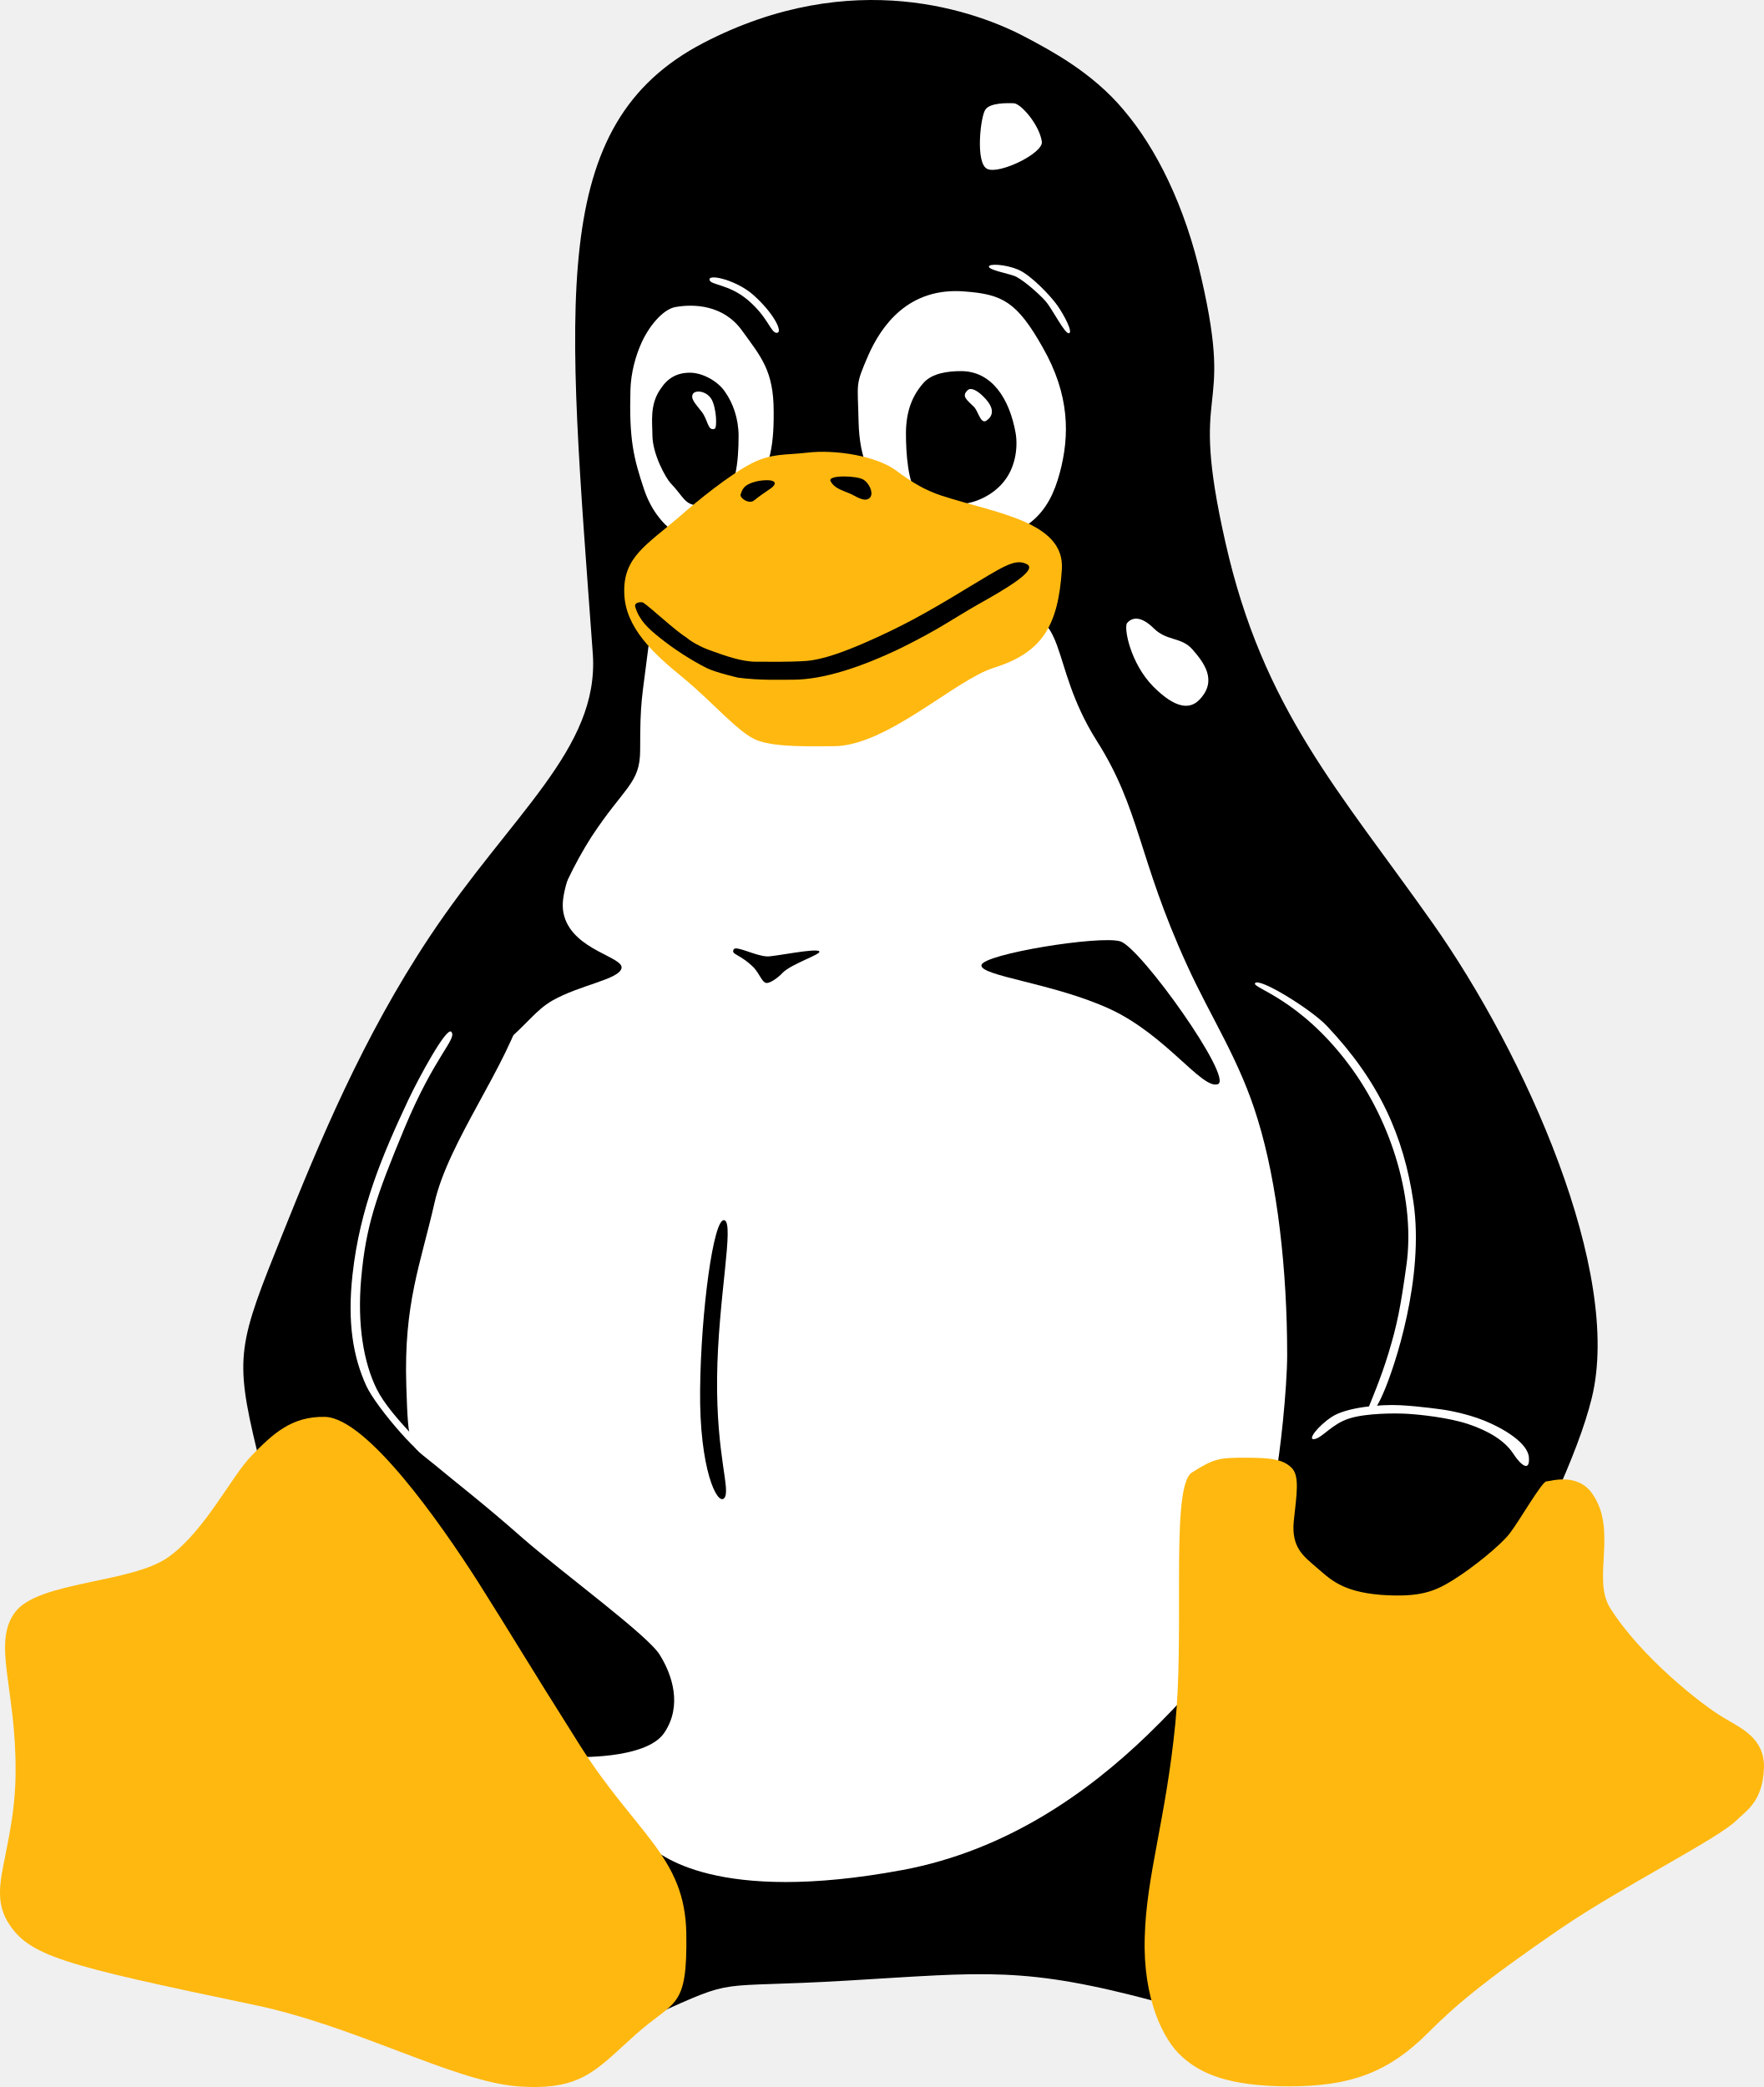
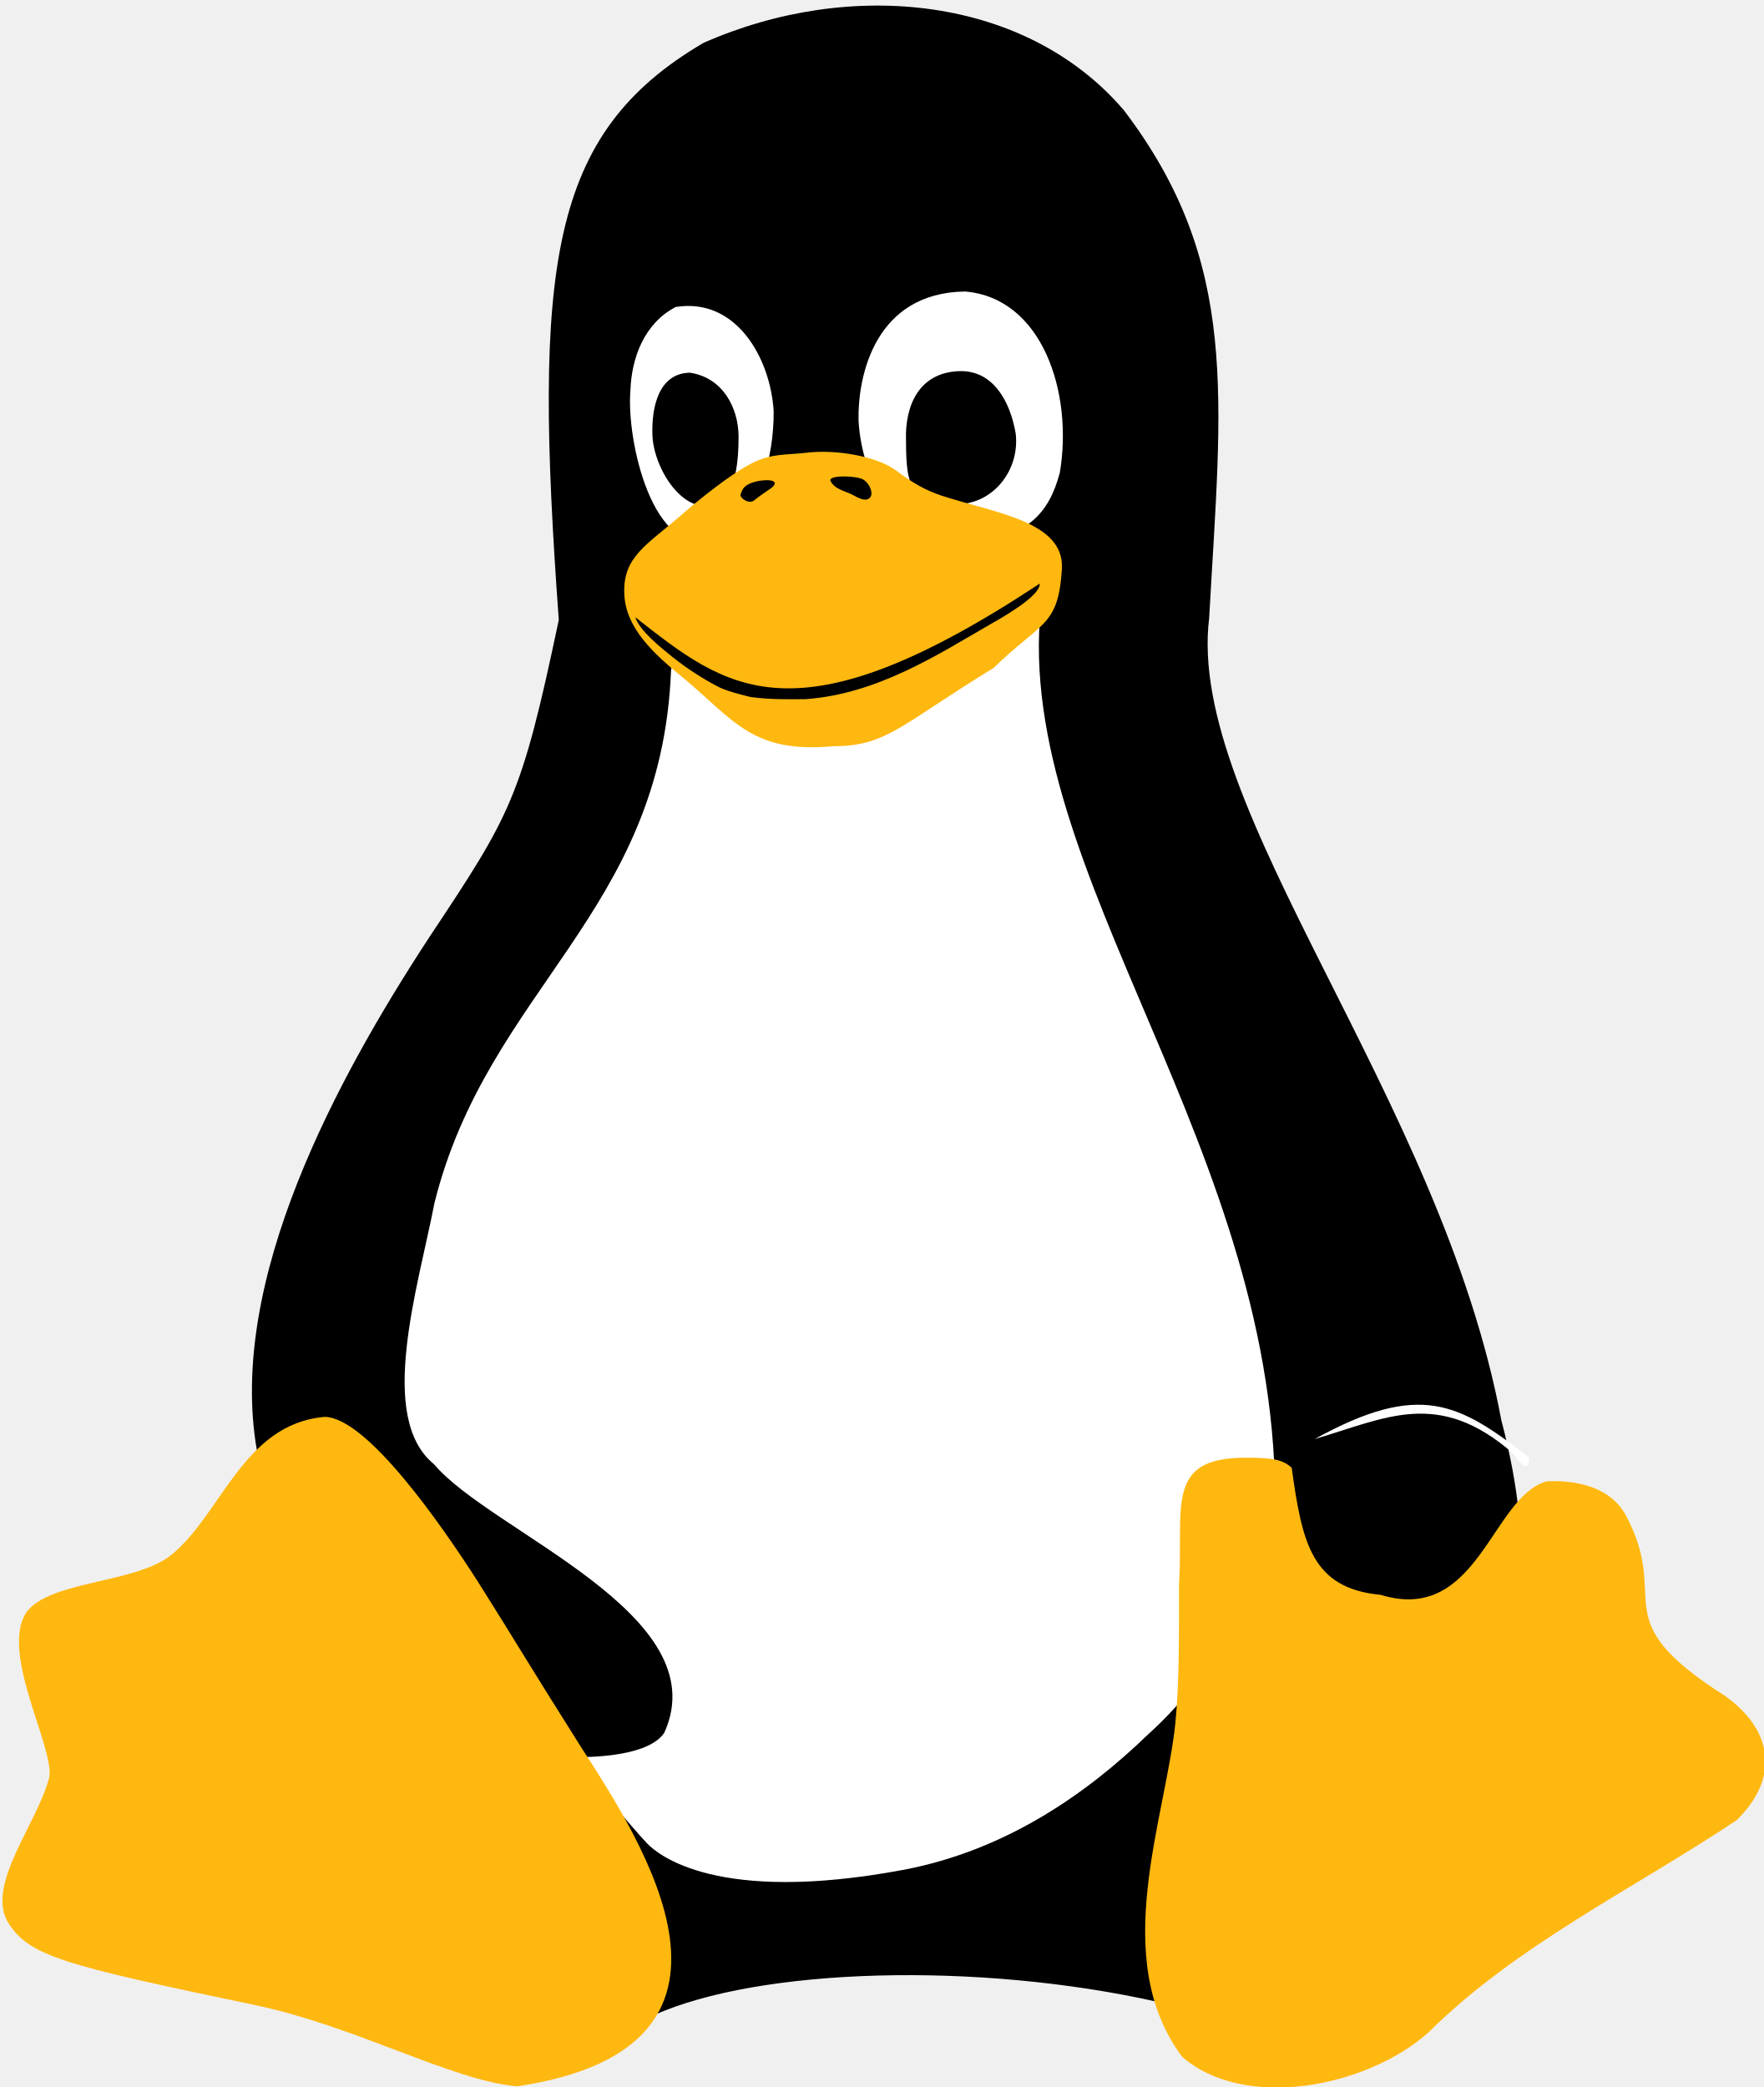
- <svg xmlns="http://www.w3.org/2000/svg" width="310.96" height="367.914">
-   <defs>
+ <svg xmlns="http://www.w3.org/2000/svg" width="310.96" height="367.914" id="svg3131" version="1.1">
+   <defs id="defs3133">
    <marker id="ArrowEnd" viewBox="0 0 10 10" refX="0" refY="5" markerUnits="strokeWidth" markerWidth="4" markerHeight="3" orient="auto">
-       <path d="M 0 0 L 10 5 L 0 10 z" />
+       <path d="M 0 0 L 10 5 L 0 10 z" id="path3136" />
    </marker>
    <marker id="ArrowStart" viewBox="0 0 10 10" refX="10" refY="5" markerUnits="strokeWidth" markerWidth="4" markerHeight="3" orient="auto">
-       <path d="M 10 0 L 0 5 L 10 10 z" />
+       <path d="M 10 0 L 0 5 L 10 10 z" id="path3139" />
    </marker>
  </defs>
-   <g>
- </g>
-   <g>
-     <path style="stroke:none; fill:#000000" d="M 280.594 246.472C 275.837 266.04 251.731 306.918 238.928 324.908C 226.116 342.968 227.704 359.228 204.028 352.902C 180.421 346.566 173.804 347.715 149.409 349.154C 125.161 350.593 130.409 348.434 115.227 355.271C 100.116 362.106 49.384 272.378 45.286 255.677C 41.248 238.986 42.023 236.911 49.814 217.516C 56.251 201.486 63.881 182.979 75.72 165.157C 90.092 143.52 105.653 132.056 104.503 115.285C 99.976 53.039 96.378 21.957 124.002 7.564C 150.347 -6.107 172.366 2.018 181.071 6.695C 184.809 8.714 192.444 12.602 198.121 19.438C 203.807 26.125 208.915 36.279 211.793 49.082C 217.699 74.778 209.355 66.282 216.041 95.715C 222.667 125.069 236.119 139.461 252.53 162.708C 268.931 185.956 286.062 224.304 280.594 246.472z" />
-     <g>
-       <path style="stroke:none; fill:#000000" d="M 231.514 150.021C 232.184 149.554 232.259 148.849 231.718 148.058C 231.172 147.259 230.407 147.024 229.771 147.458C 229.235 147.824 229.168 148.274 229.526 149.22L 229.751 149.815C 229.919 150.257 229.884 150.502 229.635 150.671C 229.315 150.892 228.88 150.718 228.552 150.24C 228.352 149.946 228.267 149.639 228.316 149.403C 228.356 149.251 228.428 149.145 228.648 148.946L 228.254 148.371C 227.48 148.938 227.404 149.643 228.018 150.539C 228.608 151.403 229.41 151.662 230.07 151.21C 230.581 150.861 230.665 150.381 230.364 149.588L 230.13 148.98C 229.931 148.463 229.945 148.175 230.187 148.009C 230.501 147.795 230.896 147.937 231.201 148.382C 231.5 148.821 231.471 149.186 231.12 149.446L 231.514 150.021z" />
-       <path style="stroke:none; fill:#000000" d="M 233.418 150.755L 233.047 150.212L 229.618 152.557L 229.989 153.1L 233.418 150.755zM 234.76 149.838L 234.384 149.289L 233.697 149.758L 234.072 150.308L 234.76 149.838z" />
-       <path style="stroke:none; fill:#000000" d="M 234.054 151.684L 230.625 154.029L 231 154.579L 233.154 153.106C 233.651 152.767 234.296 152.854 234.6 153.299C 234.878 153.705 234.785 154.103 234.347 154.404L 231.984 156.019L 232.361 156.568L 234.514 155.096C 235.011 154.757 235.656 154.843 235.961 155.289C 236.234 155.687 236.139 156.098 235.708 156.393L 233.344 158.008L 233.721 158.558L 236.293 156.799C 236.908 156.379 237.007 155.793 236.568 155.152C 236.254 154.693 235.929 154.512 235.324 154.456C 235.552 154.003 235.521 153.62 235.217 153.175C 234.903 152.717 234.527 152.532 233.914 152.52L 234.398 152.188L 234.054 151.684z" />
-       <path style="stroke:none; fill:#000000" d="M 238.783 158.391C 238.126 157.429 237.039 157.316 235.888 158.104C 234.736 158.891 234.442 159.937 235.109 160.912C 235.767 161.874 236.857 161.993 237.982 161.224C 239.167 160.414 239.459 159.379 238.783 158.391zM 238.284 158.742C 238.704 159.358 238.451 160.068 237.599 160.65C 236.795 161.2 236.025 161.17 235.613 160.567C 235.197 159.959 235.446 159.241 236.277 158.673C 237.102 158.109 237.867 158.134 238.284 158.742z" />
-       <path style="stroke:none; fill:#000000" d="M 240.269 160.774L 236.84 163.119L 237.215 163.669L 239.106 162.376C 239.807 161.898 240.515 161.95 240.9 162.513C 241.195 162.946 241.121 163.399 240.709 163.681L 238.333 165.306L 238.705 165.849L 241.297 164.077C 241.866 163.688 241.941 163.011 241.49 162.35C 241.14 161.84 240.72 161.647 240.037 161.673L 240.613 161.279L 240.269 160.774z" />
-       <path style="stroke:none; fill:#000000" d="M 245.267 168.411L 244.738 168.562C 244.998 168.143 245.007 167.734 244.761 167.374C 244.161 166.497 242.747 166.283 241.798 166.931C 241.118 167.397 240.914 168.208 241.33 168.817C 241.567 169.163 241.904 169.347 242.436 169.424C 242.143 169.712 242.143 170.076 242.424 170.489C 242.756 170.973 243.218 171.243 243.839 171.308C 244.504 171.381 245.173 171.221 245.683 170.873C 247.012 169.965 247.254 167.945 246.212 166.421C 245.68 165.642 244.795 165.036 243.877 164.818C 242.857 164.575 241.712 164.782 240.854 165.368C 239.401 166.362 239.14 168.48 240.272 170.136C 240.604 170.62 241.059 171.076 241.558 171.427L 241.871 170.944C 241.354 170.51 241.04 170.177 240.799 169.823C 239.85 168.437 240.082 166.712 241.332 165.857C 242.707 164.918 244.706 165.299 245.65 166.679C 246.505 167.93 246.309 169.61 245.216 170.356C 244.449 170.881 243.339 170.843 242.959 170.287C 242.838 170.11 242.866 169.87 243.024 169.762C 243.082 169.723 243.217 169.668 243.404 169.618L 245.639 168.954L 245.267 168.411zM 244.315 167.621C 244.566 167.987 244.475 168.444 244.108 168.666C 243.771 168.877 243.1 169.076 242.747 169.077C 242.353 169.078 242.031 168.943 241.865 168.701C 241.619 168.34 241.762 167.821 242.194 167.525C 242.928 167.023 243.939 167.072 244.315 167.621z" />
-       <path style="stroke:none; fill:#000000" d="M 248.567 170.034L 243.796 173.296L 244.133 173.787L 244.57 173.486C 244.351 174.022 244.397 174.498 244.724 174.976C 245.341 175.879 246.484 175.963 247.622 175.184C 248.735 174.423 249.038 173.391 248.42 172.487C 248.098 172.017 247.693 171.803 247.133 171.812L 248.938 170.577L 248.567 170.034zM 247.838 172.732C 248.254 173.341 247.993 174.096 247.174 174.655C 246.395 175.187 245.588 175.144 245.18 174.549C 244.787 173.972 245.051 173.235 245.856 172.685C 246.661 172.134 247.445 172.156 247.838 172.732z" />
-       <path style="stroke:none; fill:#000000" d="M 248.199 179.736L 251.628 177.391L 251.257 176.848L 249.313 178.177C 248.613 178.656 247.904 178.602 247.515 178.033C 247.22 177.601 247.294 177.147 247.706 176.866L 250.134 175.206L 249.762 174.662L 247.119 176.47C 246.549 176.858 246.474 177.535 246.93 178.202C 247.274 178.706 247.67 178.906 248.341 178.918L 247.864 179.244L 248.199 179.736z" />
-       <path style="stroke:none; fill:#000000" d="M 255.516 180.198L 255.144 179.655L 253.371 180.867C 253.561 180.401 253.494 179.909 253.181 179.451C 252.572 178.561 251.461 178.466 250.368 179.213C 249.209 180.006 248.885 181.062 249.516 181.985C 249.838 182.456 250.238 182.663 250.865 182.667L 250.414 182.975L 250.745 183.46L 255.516 180.198zM 252.733 179.891C 253.135 180.48 252.867 181.211 252.048 181.771C 251.257 182.312 250.474 182.291 250.08 181.714C 249.668 181.112 249.926 180.351 250.724 179.805C 251.523 179.259 252.325 179.295 252.733 179.891z" />
-       <path style="stroke:none; fill:#000000" d="M 255.118 182.496L 254.747 181.952L 251.317 184.297L 251.688 184.84L 255.118 182.496zM 256.46 181.578L 256.084 181.029L 255.397 181.498L 255.773 182.049L 256.46 181.578z" />
-       <path style="stroke:none; fill:#000000" d="M 257.284 185.664L 256.786 186.003C 257.004 185.451 256.966 184.988 256.666 184.549C 256.071 183.679 254.909 183.608 253.797 184.37C 253.234 184.754 252.879 185.217 252.743 185.722C 252.63 186.174 252.711 186.658 252.957 187.018C 253.252 187.449 253.641 187.625 254.283 187.638L 254.106 187.758C 253.642 188.077 253.321 188.209 253.036 188.202C 252.735 188.197 252.425 187.996 252.197 187.662C 252.027 187.413 251.941 187.146 251.955 186.915C 251.968 186.724 252.024 186.609 252.205 186.438L 251.824 185.881C 251.216 186.383 251.175 187.151 251.725 187.956C 252.074 188.466 252.538 188.793 252.965 188.827C 253.458 188.874 253.957 188.677 254.762 188.127L 257.628 186.168L 257.284 185.664zM 256.202 184.952C 256.605 185.541 256.345 186.228 255.488 186.814C 254.669 187.374 253.93 187.361 253.536 186.784C 253.129 186.189 253.387 185.485 254.219 184.916C 255.044 184.353 255.804 184.37 256.202 184.952z" />
-       <path style="stroke:none; fill:#000000" d="M 256.034 189.734L 255.569 189.055L 254.888 189.519L 255.353 190.2L 256.034 189.734z" />
-       <path style="stroke:none; fill:#000000" d="M 262.728 190.747L 262.357 190.204L 260.583 191.417C 260.773 190.951 260.706 190.458 260.393 190.001C 259.784 189.11 258.673 189.016 257.58 189.762C 256.422 190.555 256.098 191.612 256.728 192.535C 257.051 193.006 257.451 193.213 258.078 193.216L 257.627 193.524L 257.957 194.009L 262.728 190.747zM 259.945 190.441C 260.348 191.03 260.08 191.761 259.261 192.32C 258.47 192.862 257.686 192.841 257.293 192.264C 256.881 191.662 257.139 190.9 257.936 190.354C 258.735 189.808 259.538 189.845 259.945 190.441z" />
-       <path style="stroke:none; fill:#000000" d="M 262.056 196.719C 262.58 196.36 262.868 196.106 263.056 195.834C 263.467 195.227 263.449 194.47 263.01 193.829C 262.357 192.873 261.204 192.759 260.078 193.529C 258.952 194.299 258.666 195.368 259.324 196.33C 259.861 197.116 260.677 197.354 261.516 196.982L 261.141 196.432C 260.587 196.591 260.14 196.444 259.841 196.006C 259.603 195.659 259.559 195.257 259.722 194.877C 259.829 194.612 259.994 194.431 260.33 194.192L 262.056 196.719zM 260.784 193.901C 261.45 193.513 262.126 193.617 262.502 194.167C 262.869 194.704 262.706 195.42 262.143 195.805C 262.13 195.813 262.117 195.823 262.099 195.825L 260.784 193.901z" />
-     </g>
+   <g id="g3141" />
+   <g id="g3143">
+     <path style="fill:#000000;stroke:none" d="M 264.657,250.369 C 277.4,298.809 251.731,306.918 238.928,324.908 c -12.812,18.06 -11.224,34.32 -34.9,27.994 -31.68,-7.11 -70.122,-6.037 -88.801,2.369 -15.111,6.835 -65.843,-82.893 -69.941,-99.594 -5.25,-29.94 14.132,-65.62 30.434,-90.52 C 90.092,143.52 91.88,140.739 98.503,109.285 93.976,47.039 96.704,23.591 124.002,7.564 c 25.972,-11.467 56.956,-8.219 74.119,11.874 20.518,27.003 17.195,50.641 15.035,89.486 -4.171,33.634 40.882,84.455 51.501,141.446 z" id="path3145" />
  </g>
-   <g>
-     <path style="stroke:none; fill:#ffffff" d="M 137.175 129.177C 127.821 129.537 115.467 104.577 114.284 114.206C 113.161 123.356 112.848 123.27 112.848 132.195C 112.848 138.172 110.12 138.602 104.213 147.597C 101.195 152.344 98.816 157.452 96.948 162.639C 95.798 165.727 94.718 168.965 93.859 172.133C 93.499 173.722 92.849 175.371 92.49 176.96C 89.541 187.825 79.027 201.207 76.589 212.071C 74.14 222.865 71.162 229.773 71.622 244.242C 71.982 255.582 72.121 254.527 76.509 258.125C 80.827 261.723 85.293 265.111 92.13 271.148C 99.326 277.415 114.287 288.348 116.306 291.736C 118.466 295.185 120.347 300.666 117.096 305.478C 113.845 310.293 100.945 309.731 101.015 309.731C 100.945 309.731 112.214 323.107 114.153 325.057C 116.022 326.925 126.311 335.772 159.123 329.655C 177.612 326.197 191.935 315.843 202.298 305.839C 215.681 292.816 216.622 288.771 219.092 281.484C 222.223 272.245 223.732 265.245 224.733 260.845C 225.649 256.813 226.905 244.602 226.905 238.846C 226.905 223.874 225.185 208.623 221.728 197.389C 218.56 186.885 213.523 179.549 209.205 170.045C 200.569 151.125 200.999 142.629 193.303 130.546C 184.529 116.584 188.846 107.3 177.182 107.878C 162.65 108.669 150.917 128.597 137.175 129.177z" />
-     <path style="stroke:none; fill:#000000" d="M 173.015 170.125C 173.444 168.176 193.804 164.867 197.481 165.946C 201.079 167.026 217.55 190.194 214.672 191.132C 211.873 192.072 205.607 182.497 195.683 177.89C 185.678 173.283 172.655 172.063 173.015 170.125z" />
-     <path style="stroke:none; fill:#000000" d="M 127.664 215.105C 129.533 215.464 126.55 228.986 126.411 242.879C 126.26 256.771 128.883 262.738 127.664 264.107C 126.434 265.476 123.266 258.93 123.416 245.038C 123.556 231.145 125.785 214.675 127.664 215.105z" />
-     <path style="stroke:none; fill:#000000" d="M 135.235 168.606C 136.315 168.685 144.15 167.026 144.441 167.746C 144.73 168.246 139.553 169.904 137.965 171.484C 137.604 171.924 135.955 173.363 135.086 173.283C 134.366 173.213 133.937 171.773 132.928 170.623C 130.409 168.106 128.829 168.326 129.329 167.385C 129.69 166.596 133.147 168.535 135.235 168.606z" />
-     <path style="stroke:none; fill:#000000" d="M 109.559 170.693C 109.098 172.677 102.258 173.61 97.396 176.376C 94.43 178.064 92.868 180.608 88.811 183.964C 84.754 187.319 102.39 143.878 101.392 149.494C 100.394 155.112 98.479 158.209 99.486 161.585C 101.274 167.579 110.02 168.708 109.559 170.693z" />
+   <g id="g3177">
+     <path style="fill:#ffffff;stroke:none" d="m 137.175,129.177 c -9.354,0.36 -17.699,-20.591 -18.882,-10.962 -1.695,42.774 -32.32,56.152 -41.704,93.856 -2.9,14.959 -10.184,37.835 -0.08,46.054 10.041,11.967 50.074,26.438 40.587,47.353 -3.251,4.815 -16.151,4.253 -16.081,4.253 -0.07,0 11.199,13.376 13.138,15.326 1.869,1.868 12.158,10.715 44.97,4.598 18.489,-3.458 32.812,-13.812 43.175,-23.816 14.502,-13.082 18.325,-26.899 22.435,-44.994 -1.744,-62.912 -48.844,-111.232 -40.642,-158.149 -14.532,0.791 -33.174,25.901 -46.916,26.481 z" id="path3179" />
  </g>
-   <g>
-     <path style="stroke:none; fill:#ffb80f" d="M 280.735 263.383C 285.192 269.859 280.594 278.274 283.832 283.461C 289.15 291.946 299.874 300.511 303.982 302.891C 306.93 304.689 311.098 306.409 310.957 311.665C 310.738 317.642 307.789 319.221 306.141 320.88C 302.823 324.188 286.131 332.464 275.048 340.02C 261.086 349.584 256.268 353.831 251.731 358.37C 244.685 365.416 237.988 367.794 227.265 367.794C 216.55 367.794 211.723 365.566 208.415 362.616C 205.106 359.739 201.439 352.392 201.799 341.459C 202.079 330.595 205.536 320.66 207.196 303.749C 207.916 296.484 207.835 287.489 207.835 279.503C 207.835 269.429 207.985 260.864 210.144 259.564C 214.032 257.116 214.892 256.976 219.498 256.976C 224.106 256.976 226.185 257.266 227.704 258.774C 229.143 260.214 228.563 263.522 228.065 268.199C 227.624 272.877 229.863 274.386 232.092 276.335C 234.321 278.203 236.34 280.583 243.386 281.152C 250.442 281.663 253.03 280.503 256.338 278.423C 259.647 276.335 264.324 272.587 266.053 270.428C 267.712 268.35 271.81 261.153 272.599 261.153C 273.319 261.153 278.076 259.495 280.735 263.383z" />
-     <path style="stroke:none; fill:#ffb80f" d="M 29.735 274.466C 23.259 279.144 6.858 278.704 2.68 284.18C -1.418 289.648 2.829 297.563 2.749 312.245C 2.749 318.502 1.671 323.249 0.951 327.066C -0.048 331.884 -0.698 335.272 1.31 338.72C 4.989 344.836 10.885 346.346 44.636 353.403C 62.696 357.14 79.747 366.854 91.191 367.794C 102.634 368.654 105.083 364.846 112.059 358.659C 118.965 352.462 121.204 354.411 120.984 340.809C 120.764 327.277 112.059 323.249 102.204 307.637C 92.34 292.016 90.76 289.139 84.215 278.784C 77.668 268.559 64.715 250 57.299 249.779C 51.403 249.64 48.085 252.798 44.416 256.546C 40.749 260.284 36.211 269.789 29.735 274.466z" />
+   <g id="g3189">
+     <path style="fill:#ffb80f;stroke:none" d="m 286.735,267.383 c 7.867,14.967 -4.243,17.828 17.247,31.508 8.238,5.796 10.082,14.21 2.159,21.989 -18.677,12.413 -38.937,22.098 -54.41,37.49 -10.921,9.647 -32.343,13.751 -43.316,4.246 -12.961,-17.284 -2.975,-41.882 -1.219,-58.867 0.72,-7.265 0.639,-16.26 0.639,-24.246 0.826,-13.829 -2.577,-22.501 11.663,-22.527 4.608,0 6.687,0.29 8.206,1.798 1.827,13.117 3.472,21.248 15.682,22.378 17.151,5.264 19.554,-17.243 29.213,-19.999 0.72,0 10.497,-0.926 14.136,6.23 z" id="path3191" />
+     <path style="fill:#ffb80f;stroke:none" d="m 29.735,274.466 c -6.476,4.678 -20.877,4.238 -25.055,9.714 -4.752,7.102 4.763,23.514 4.03,29.045 C 6.664,321.362 -2.401,332.021 1.31,338.72 c 3.679,6.116 9.575,7.626 43.326,14.683 18.06,3.737 35.111,13.451 46.555,14.391 45.75,-6.852 22.293,-42.669 11.013,-60.157 -9.864,-15.621 -11.444,-18.498 -17.989,-28.853 -6.547,-10.225 -19.5,-28.784 -26.916,-29.005 -14.617,1.173 -18.368,17.725 -27.564,24.687 z" id="path3193" />
  </g>
-   <g>
-     <path style="stroke:none; fill:#ffffff" d="M 125.661 94.996C 129.979 93.268 130.118 93.407 132.997 87.151C 135.305 82.333 136.455 79.884 136.385 72.539C 136.385 65.343 134.156 62.905 130.768 58.226C 127.53 53.759 122.353 53.55 119.115 54.119C 117.246 54.408 114.797 56.788 113.139 60.306C 112.059 62.684 111.199 65.703 111.129 68.871C 110.91 77.365 111.629 80.605 113.567 86.361C 115.877 93.127 121.484 96.645 125.661 94.996z" />
-     <path style="stroke:none; fill:#000000" d="M 121.633 65.703C 123.792 65.703 126.521 67.141 127.821 69.09C 129.189 71.029 130.199 73.768 130.199 76.856C 130.199 81.464 129.69 86.571 126.96 88.159C 126.091 88.66 124.222 89.089 123.143 89.089C 120.694 89.089 120.484 87.51 118.175 85.132C 117.386 84.272 115.006 80.094 115.006 76.646C 115.006 74.488 114.508 71.389 116.377 68.661C 117.676 66.642 119.324 65.703 121.633 65.703z" />
-     <path style="stroke:none; fill:#ffffff" d="M 170.277 95.926C 181.071 94.777 184.888 90.608 186.827 83.333C 188.556 76.856 188.625 69.66 183.809 61.245C 179.271 53.189 176.684 51.89 170.136 51.39C 160.062 50.521 155.305 57.577 153.075 62.614C 150.708 68.081 151.208 67.292 151.347 74.198C 151.497 81.464 153.725 84.493 156.244 89.02C 158.762 93.488 169.056 96.006 170.277 95.926z" />
-     <path style="stroke:none; fill:#000000" d="M 169.417 65.423C 174.814 65.423 177.972 70.24 179.051 76.427C 179.491 79.234 178.842 82.472 177.112 84.702C 175.173 87.29 171.715 88.88 168.907 88.88C 166.249 88.88 163.221 89.309 161.641 87.151C 160.061 84.921 159.702 79.955 159.702 76.427C 159.702 72.469 160.852 69.66 162.861 67.432C 164.379 65.783 167.108 65.423 169.417 65.423z" />
-     <path style="stroke:none; fill:#ffffff" d="M 170.566 68.801C 171.136 68.221 172.366 68.801 173.735 70.31C 175.173 71.9 175.173 73.189 174.015 74.058C 172.935 74.988 172.505 72.689 171.785 71.819C 170.496 70.53 169.417 69.88 170.566 68.801z" />
-     <path style="stroke:none; fill:#ffffff" d="M 122.124 69.481C 122.533 68.693 124.54 68.892 125.423 70.373C 126.3 71.907 126.45 75.436 125.979 75.588C 124.73 76.07 124.817 73.966 123.673 72.567C 122.59 71.156 121.713 70.322 122.124 69.481z" />
-     <path style="stroke:none; fill:#ffffff" d="M 174.327 47.015C 174.362 47.595 177.502 48.168 178.802 48.639C 180.102 49.109 183.144 51.749 184.334 53.12C 185.524 54.49 187.722 58.943 188.446 58.748C 189.173 58.551 187.579 55.553 186.428 53.893C 185.277 52.235 181.715 48.45 179.447 47.515C 177.177 46.581 174.291 46.438 174.327 47.015z" />
-     <path style="stroke:none; fill:#ffffff" d="M 125.069 49.272C 125.113 50.308 128.464 49.986 131.94 52.985C 135.491 56.049 135.886 58.777 136.972 58.674C 138.06 58.571 136.407 55.201 132.778 51.981C 129.936 49.458 125.027 48.238 125.069 49.272z" />
+   <g id="g3195">
+     <path style="fill:#ffffff;stroke:none" d="m 125.661,94.996 c 8.481,-4.146 10.75,-14.649 10.724,-22.457 -0.556,-9.479 -6.668,-20.135 -17.27,-18.42 -5.601,2.898 -7.808,9.097 -7.986,14.752 -0.728,8.859 4.018,29.744 14.532,26.125 z" id="path3197" />
+     <path style="fill:#000000;stroke:none" d="m 121.633,65.703 c 5.839,0.884 8.506,6.235 8.566,11.153 0,4.608 -0.509,9.715 -3.239,11.303 -0.869,0.501 -2.738,0.93 -3.817,0.93 -4.684,-1.207 -8.026,-7.956 -8.137,-12.443 -0.158,-5.045 1.18,-10.857 6.627,-10.943 z" id="path3199" />
+     <path style="fill:#ffffff;stroke:none" d="m 170.277,95.926 c 10.794,-1.149 14.611,-5.318 16.55,-12.593 2.371,-14.057 -3.048,-30.797 -16.691,-31.943 -15.829,0.198 -18.969,14.763 -18.789,22.808 0.62,10.567 6.833,21.585 18.93,21.728 z" id="path3201" />
+     <path style="fill:#000000;stroke:none" d="m 169.417,65.423 c 5.397,0 8.555,4.817 9.634,11.004 0.735,6.434 -3.911,12.321 -10.144,12.453 -9.173,0.034 -9.17,-3.973 -9.205,-12.453 0.201,-6.492 3.409,-10.963 9.715,-11.004 z" id="path3203" />
  </g>
-   <g>
-     <path style="stroke:none; fill:#ffb80f" d="M 142.142 79.815C 147.389 79.165 154.585 80.454 157.903 82.903C 160.991 85.212 163.15 86.431 165.959 87.37C 175.384 90.459 187.767 91.898 187.187 100.393C 186.537 110.538 183.588 115.075 175.173 117.734C 168.408 119.822 156.314 131.546 146.959 131.546C 142.791 131.546 136.955 131.766 133.577 130.546C 130.339 129.387 125.8 123.92 120.484 119.533C 115.157 115.215 110.19 110.607 110.049 104.56C 109.83 98.164 114.008 96.075 119.905 90.969C 123.003 88.23 128.61 83.693 132.498 81.683C 136.096 79.884 138.394 80.245 142.142 79.815z" />
-     <path style="stroke:none; fill:#000000" d="M 125.081 114.613C 123.415 114.011 121.773 113.056 121.123 112.476C 118.825 111.03 114.749 107.119 113.358 106.22C 112.928 106.08 111.731 106.168 111.989 107.009C 112.713 109.368 114.253 110.776 116.3 112.419C 118.8 114.425 121.88 116.415 124.574 117.765C 126.159 118.561 130.118 119.463 130.118 119.463C 133.926 119.963 137.465 119.822 139.763 119.822C 145.16 119.822 151.856 117.594 158.903 114.206C 165.818 110.758 167.468 109.388 172.366 106.58C 177.112 103.921 183.09 100.463 181 99.454C 178.911 98.375 176.823 99.883 169.986 103.991C 163.371 108.019 158.833 110.538 152.217 113.416C 149.188 114.715 145.16 116.295 142.142 116.514C 139.264 116.725 135.516 116.654 133.287 116.654C 130.699 116.654 127.805 115.595 125.081 114.613z" />
-     <path style="stroke:none; fill:#000000" d="M 146.39 84.772C 147.179 86.361 149.188 86.571 150.558 87.37C 151.856 88.09 152.577 88.23 153.075 87.94C 154.225 87.37 153.366 85.282 152.217 84.562C 151.137 83.843 145.95 83.693 146.39 84.772z" />
-     <path style="stroke:none; fill:#000000" d="M 130.559 87.151C 130.339 87.8 132.137 89.02 132.997 88.159C 134.006 87.37 135.156 86.571 135.596 86.291C 137.395 85.132 136.675 84.343 133.797 84.772C 130.838 85.351 130.838 86.501 130.559 87.151z" />
+   <g id="g3213">
+     <path style="fill:#ffb80f;stroke:none" d="m 142.142,79.815 c 5.247,-0.65 12.443,0.639 15.761,3.088 3.088,2.309 5.247,3.528 8.056,4.467 9.425,3.089 21.808,4.528 21.228,13.023 -0.65,10.145 -3.599,9.126 -12.014,17.341 -16.242,9.931 -18.859,13.812 -28.214,13.812 -14.267,1.308 -17.38,-4.405 -26.475,-12.013 -5.327,-4.318 -10.294,-8.926 -10.435,-14.973 -0.219,-6.396 3.959,-8.485 9.856,-13.591 3.098,-2.739 8.705,-7.276 12.593,-9.286 3.598,-1.799 5.896,-1.438 9.644,-1.868 z" id="path3215" />
+     <path style="fill:#000000;stroke:none" d="m 111.987,108.804 c 0.724,2.359 4.552,5.401 6.599,7.044 2.5,2.006 5.58,3.996 8.274,5.346 1.585,0.796 5.544,1.698 5.544,1.698 3.808,0.5 7.347,0.359 9.645,0.359 12.686,-0.914 23.438,-7.96 32.603,-13.242 4.746,-2.659 8.763,-5.463 8.634,-7.126 -43.211,28.548 -55.106,18.626 -71.299,5.921 z" id="path3217" />
+     <path style="stroke:none; fill:#000000" d="M 146.39 84.772C 147.179 86.361 149.188 86.571 150.558 87.37C 151.856 88.09 152.577 88.23 153.075 87.94C 154.225 87.37 153.366 85.282 152.217 84.562C 151.137 83.843 145.95 83.693 146.39 84.772z" id="path3219" />
+     <path style="stroke:none; fill:#000000" d="M 130.559 87.151C 130.339 87.8 132.137 89.02 132.997 88.159C 134.006 87.37 135.156 86.571 135.596 86.291C 137.395 85.132 136.675 84.343 133.797 84.772C 130.838 85.351 130.838 86.501 130.559 87.151z" id="path3221" />
  </g>
-   <g>
-     <path style="stroke:none; fill:#ffffff" d="M 247.929 223.027C 246.869 230.621 246.293 233.507 244.759 238.58C 243.459 242.886 241.61 247.198 241.1 248.499C 240.895 249.021 241.963 248.947 242.423 248.293C 242.883 247.639 243.223 246.997 243.751 245.813C 245.923 240.945 251.103 225.191 249.172 211.959C 247.473 200.316 243.162 190.633 233.877 180.833C 231.116 177.92 221.883 172.212 221.235 173.335C 220.745 174.184 229.055 176.05 237.743 187.625C 245.562 198.037 249.485 211.891 247.929 223.027z" />
-     <path style="stroke:none; fill:#ffffff" d="M 234.832 249.74C 237.35 248.116 243.148 247.536 246.809 247.723C 250.469 247.912 254.617 248.539 254.617 248.539C 254.617 248.539 258.301 249.083 261.661 250.442C 265.023 251.801 269.318 254.362 269.516 256.913C 269.715 259.464 268.22 258.499 266.734 256.231C 265.248 253.961 262.386 252.245 258.859 251.062C 255.331 249.879 250.199 249.366 248.141 249.241C 246.083 249.115 240.839 249.096 237.802 250.077C 234.765 251.058 233.192 253.383 231.757 253.688C 230.321 253.991 232.312 251.365 234.832 249.74z" />
-     <path style="stroke:none; fill:#ffffff" d="M 63.668 225.428C 62.953 233.507 64.103 240.197 66.394 244.849C 68.893 249.928 76.659 256.574 76.147 257.092C 75.05 258.201 66.306 248.111 64.579 244.32C 62.25 239.208 61.197 233.169 62.153 224.617C 63.46 212.925 67.383 203.683 71.988 193.883C 73.694 190.251 78.708 180.919 79.558 181.898C 80.633 183.138 76.642 186.031 71.268 198.971C 66.274 210.994 64.488 216.163 63.668 225.428z" />
-     <path style="stroke:none; fill:#ffffff" d="M 173.735 19.288C 172.865 20.298 171.856 28.933 174.094 29.802C 176.253 30.732 183.948 26.994 183.659 24.975C 183.229 22.027 180.061 18.36 178.772 18.209C 177.472 18.139 174.524 18.139 173.735 19.288z" />
-     <path style="stroke:none; fill:#ffffff" d="M 198.7 109.818C 198.051 110.538 199.2 116.874 203.308 121.041C 207.336 125.069 209.854 125.069 211.513 123.27C 214.672 119.892 212.153 116.725 210.213 114.495C 208.275 112.266 205.756 113.056 203.448 110.827C 201.219 108.599 199.641 108.739 198.7 109.818z" />
+   <g id="g3223">
+     <path style="fill:#ffffff;stroke:none" d="m 269.516,256.913 c 0.199,2.551 -1.296,1.586 -2.782,-0.682 -13.192,-11.548 -22.491,-6.197 -34.977,-2.543 18.629,-10.276 25.482,-6.298 37.759,3.225 z" id="path3227" />
  </g>
</svg>
